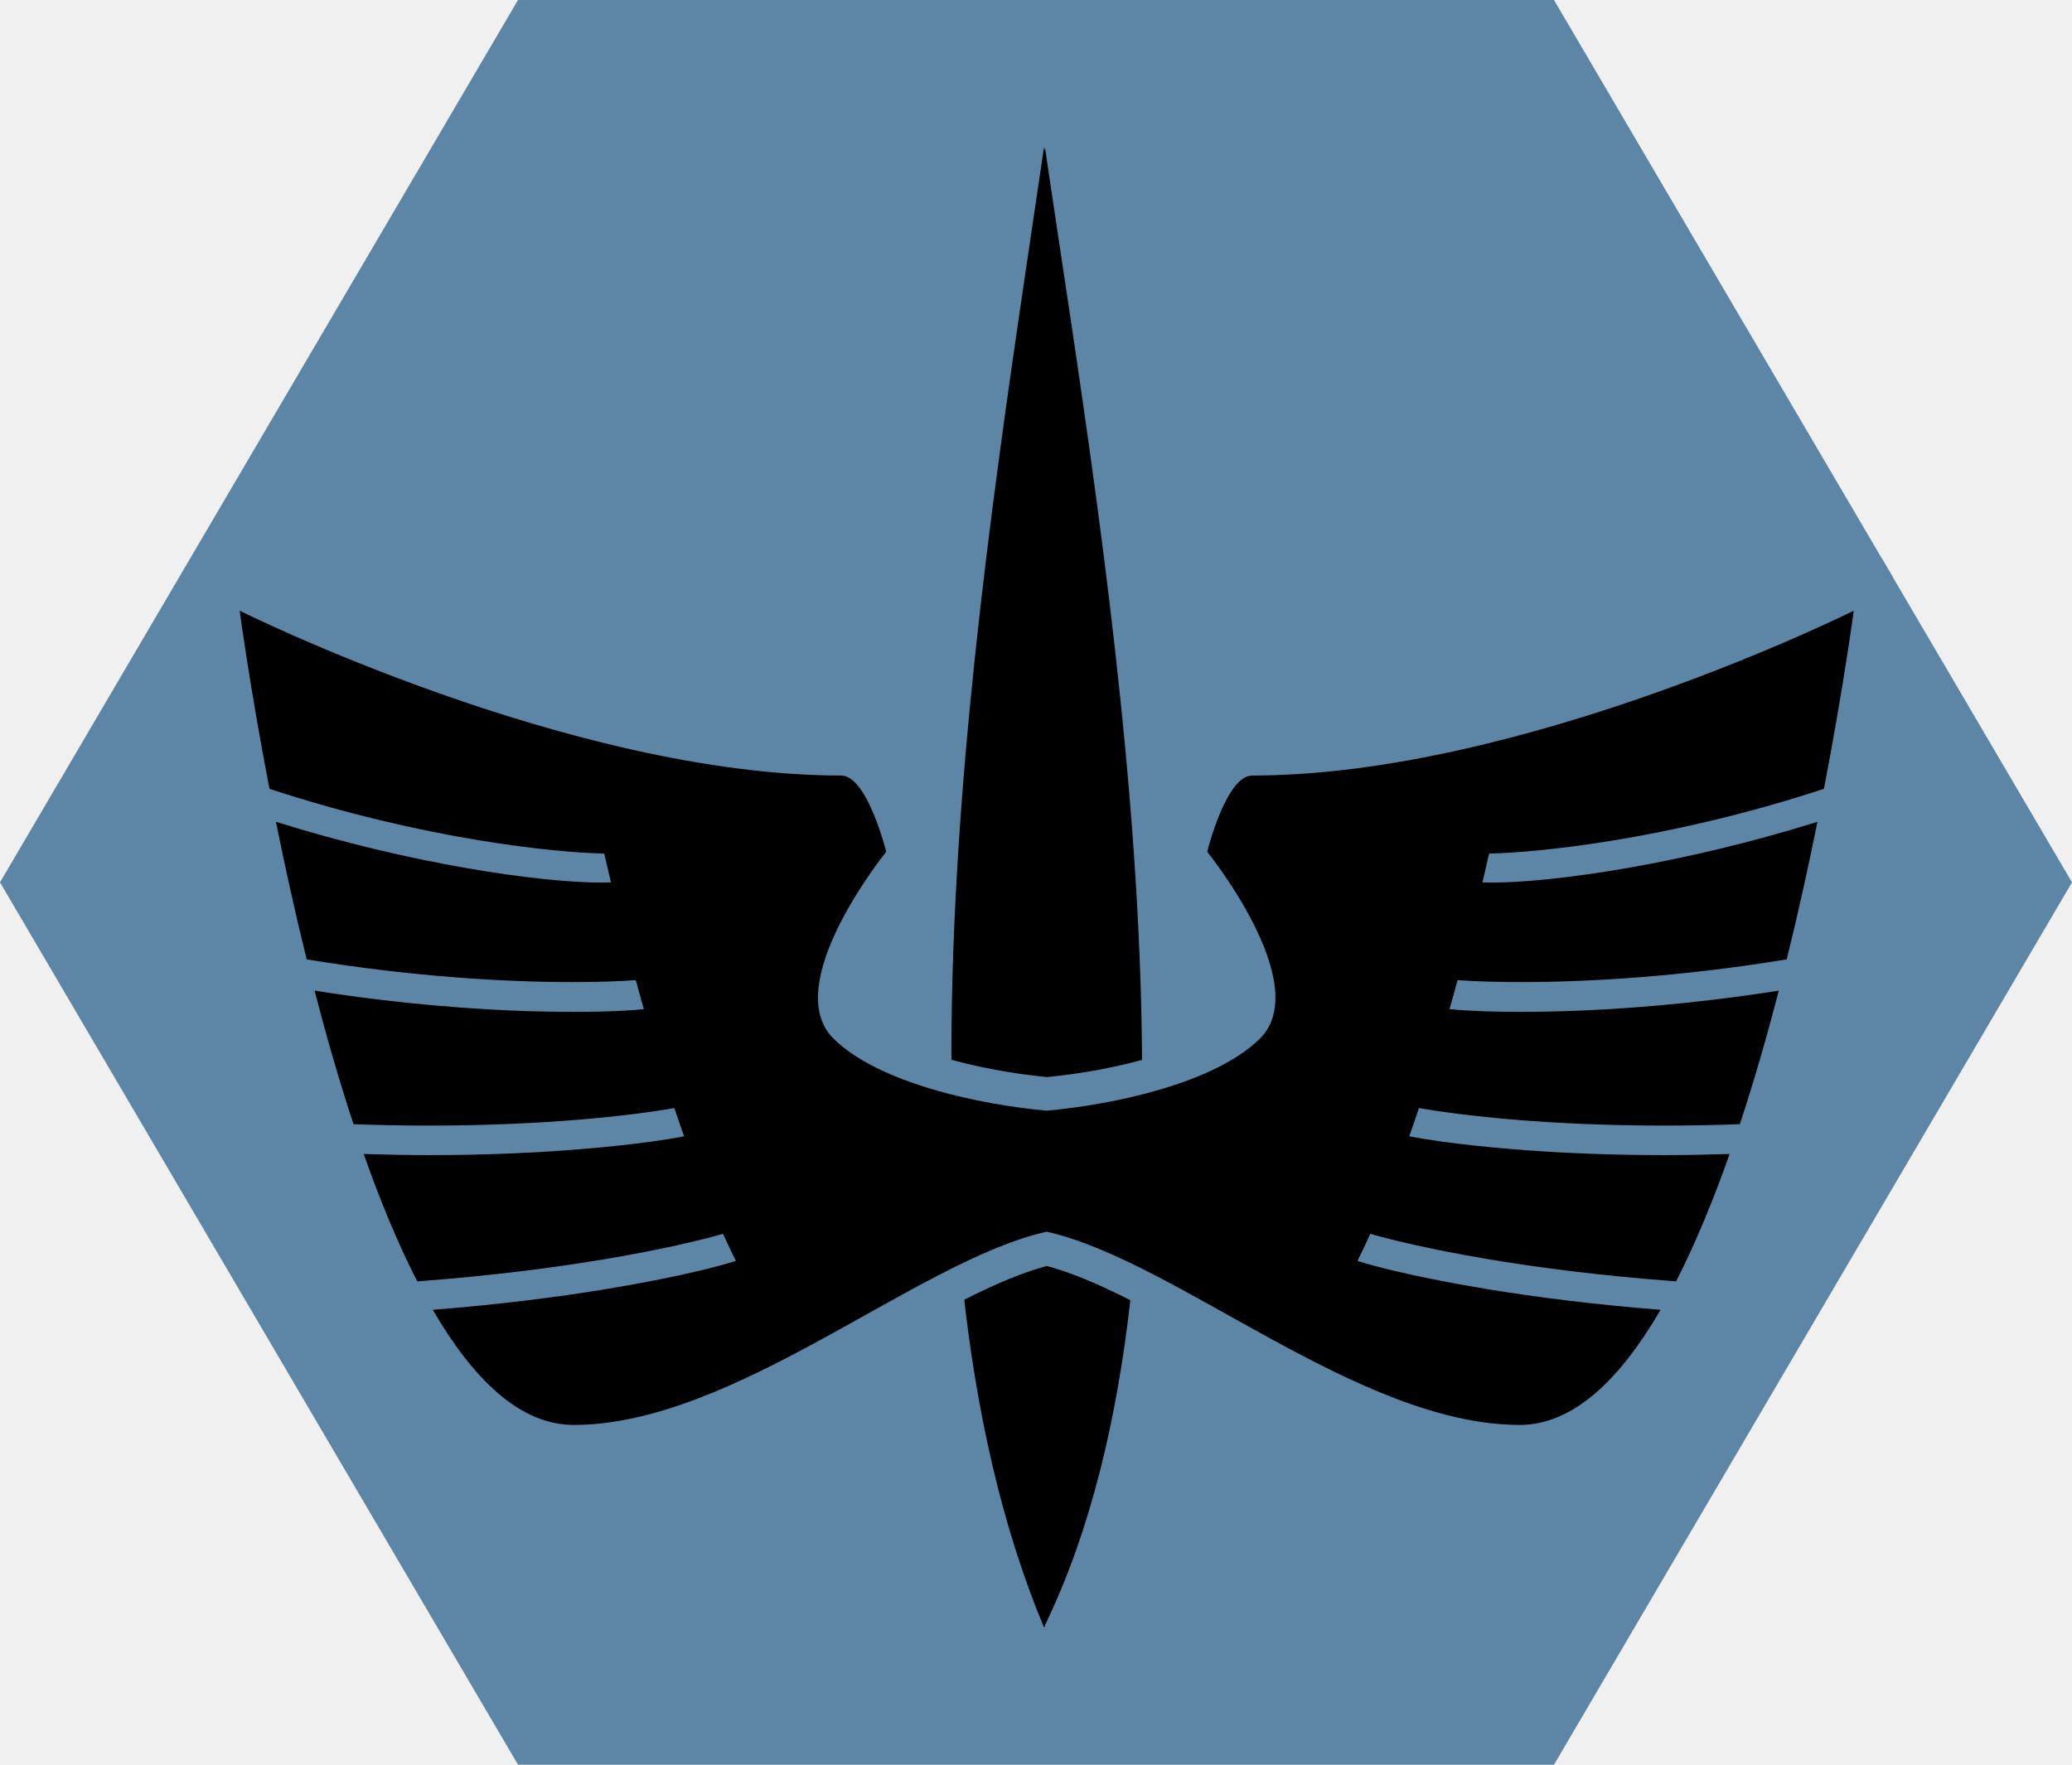
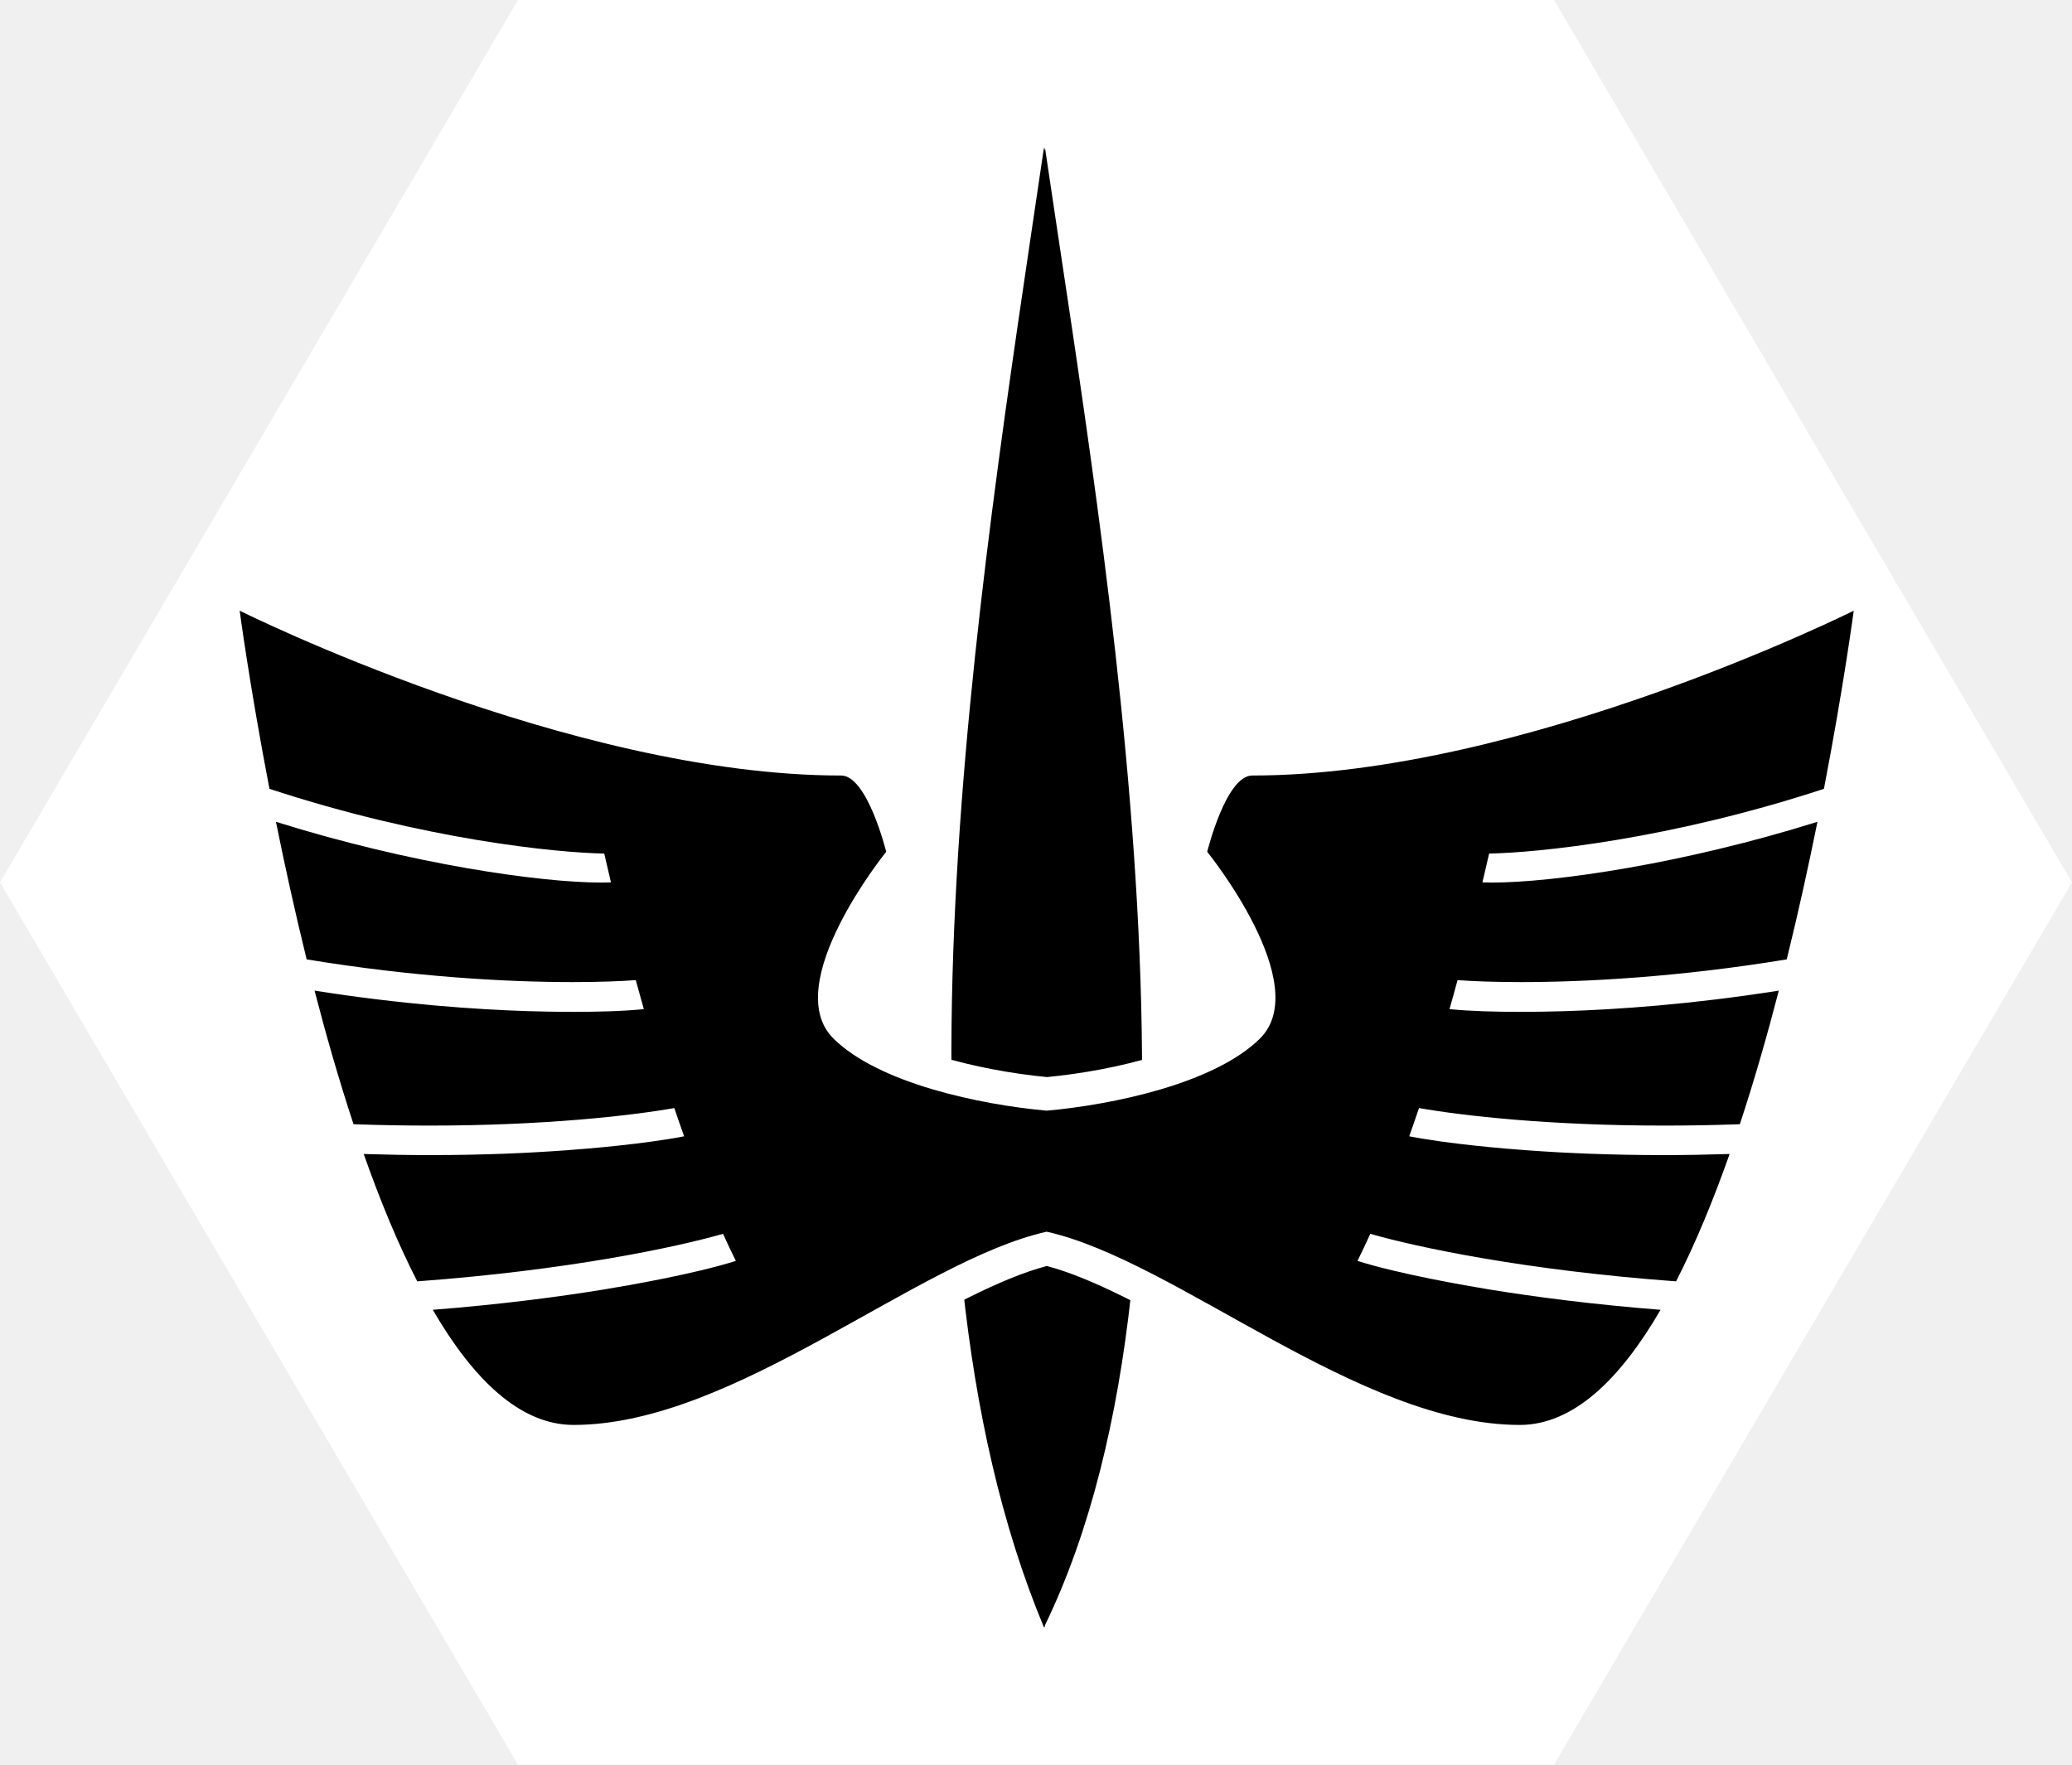
<svg xmlns="http://www.w3.org/2000/svg" xmlns:xlink="http://www.w3.org/1999/xlink" version="1.1" id="Layer_2" x="0px" y="0px" width="108px" height="92px" viewBox="952.75 731.75 108 92" enable-background="new 952.75 731.75 108 92" xml:space="preserve">
  <rect x="952.75" y="731.75" display="none" fill="#00D7FF" width="108" height="92" />
-   <polygon fill="#5D86A6" points="979.75,823.75 952.75,777.75 979.75,731.75 1033.75,731.75 1060.75,777.75 1033.75,823.75 " />
+   <polygon fill="#FFFFFF" points="979.75,823.75 952.75,777.75 979.75,731.75 1033.75,731.75 1060.75,777.75 1033.75,823.75 " />
  <g>
    <g>
      <g>
        <defs>
          <polygon id="SVGID_1_" points="979.75,823.75 952.75,777.75 979.75,731.75 1033.75,731.75 1060.75,777.75 1033.75,823.75           " />
        </defs>
        <clipPath id="SVGID_2_">
          <use xlink:href="#SVGID_1_" overflow="visible" />
        </clipPath>
        <path clip-path="url(#SVGID_2_)" d="M1007.217,816.481c9.533-19.7,3.274-54.801,0-77.038c0,0-0.011,0.064-0.025,0.159     c-0.017-0.095-0.027-0.159-0.027-0.159c-3.443,23.384-8.873,55.889,0,77.148c0,0,0.011-0.022,0.027-0.055     c0.015,0.031,0.025,0.055,0.025,0.055V816.481z" />
      </g>
    </g>
    <g>
      <g>
        <defs>
          <polygon id="SVGID_3_" points="979.75,823.75 952.75,777.75 979.75,731.75 1033.75,731.75 1060.75,777.75 1033.75,823.75           " />
        </defs>
        <clipPath id="SVGID_4_">
          <use xlink:href="#SVGID_3_" overflow="visible" />
        </clipPath>
        <g clip-path="url(#SVGID_4_)">
          <path d="M1031.969,806.906c-5.18,0-10.747-3.107-15.658-5.849c-3.287-1.836-6.397-3.57-9-4.202      c-2.604,0.632-5.714,2.366-9.003,4.202c-4.911,2.74-10.479,5.849-15.657,5.849c-2.898,0-5.627-2.167-8.108-6.44l-0.69-1.189      l0.029-0.002l-0.17-0.331c-0.975-1.901-1.929-4.172-2.836-6.747L970.453,791h0.009l-0.124-0.376      c-0.705-2.135-1.394-4.495-2.048-7.017l-0.333-1.284l0.006,0.001l-0.088-0.354c-0.559-2.26-1.1-4.686-1.607-7.208l-0.292-1.447      l0.007,0.003l-0.055-0.282c-1.031-5.37-1.555-9.295-1.561-9.334l-0.217-1.635l1.494,0.746c0.172,0.084,17.185,8.498,30.95,8.498      c1.867,0,2.865,3.247,3.208,4.644l0.103,0.413l-0.271,0.332c-1.326,1.64-4.687,6.738-2.805,8.59      c2.09,2.055,6.931,3.16,10.479,3.49c3.548-0.329,8.392-1.437,10.479-3.49c1.886-1.854-1.479-6.95-2.805-8.589l-0.27-0.333      l0.102-0.413c0.343-1.396,1.341-4.644,3.209-4.644c13.766,0,30.778-8.412,30.949-8.498l1.493-0.745l-0.216,1.634      c-0.006,0.039-0.527,3.965-1.561,9.335l-0.056,0.282l0.009-0.002l-0.293,1.445c-0.51,2.524-1.051,4.949-1.607,7.209      l-0.088,0.354h0.006l-0.332,1.285c-0.654,2.522-1.344,4.884-2.048,7.016l-0.124,0.375h0.009l-0.422,1.196      c-0.909,2.575-1.862,4.847-2.838,6.747l-0.169,0.331l0.031,0.002l-0.691,1.189      C1037.593,804.739,1034.865,806.906,1031.969,806.906z" />
-           <path fill="#5D86A6" d="M1049.373,763.588c0,0-0.513,3.878-1.553,9.286c-8.053,2.648-14.959,3.333-17.451,3.375      c-0.111,0.494-0.229,0.996-0.35,1.503c0.151,0.006,0.311,0.01,0.484,0.01c3.202,0,9.932-0.958,16.979-3.169      c-0.453,2.239-0.984,4.677-1.601,7.173c-5.637,0.927-10.499,1.184-13.851,1.184c-1.372,0-2.491-0.043-3.307-0.102      c-0.137,0.502-0.275,1.006-0.42,1.512c1.098,0.109,2.451,0.142,3.642,0.142c0.977,0,1.84-0.021,2.352-0.036      c2.754-0.085,6.625-0.354,11.171-1.071c-0.606,2.337-1.282,4.695-2.031,6.964c-1.384,0.051-2.705,0.072-3.961,0.072      c-5.976,0-10.466-0.512-12.763-0.914c-0.166,0.495-0.335,0.985-0.51,1.472c2.078,0.405,4.975,0.646,6.147,0.73      c1.896,0.14,4.308,0.251,7.136,0.251c1.079,0,2.225-0.021,3.418-0.058c-0.847,2.397-1.775,4.659-2.791,6.64      c-7.855-0.577-13.484-1.773-15.939-2.478c-0.218,0.481-0.44,0.953-0.667,1.411c2.178,0.688,5.596,1.279,6.923,1.498      c2.276,0.369,5.275,0.769,8.874,1.052c-2.104,3.625-4.55,6.002-7.339,6.002c-8.384,0-17.905-8.569-24.659-10.074      c-6.754,1.506-16.274,10.074-24.658,10.074c-2.791,0-5.234-2.377-7.34-6.002c3.599-0.283,6.598-0.684,8.872-1.052      c1.328-0.219,4.748-0.81,6.925-1.498c-0.228-0.458-0.448-0.93-0.668-1.411c-2.453,0.703-8.082,1.898-15.938,2.478      c-1.016-1.979-1.946-4.242-2.791-6.64c1.195,0.037,2.34,0.058,3.419,0.058c2.827,0,5.238-0.111,7.135-0.251      c1.172-0.086,4.07-0.325,6.147-0.73c-0.173-0.485-0.345-0.977-0.511-1.472c-2.295,0.402-6.785,0.914-12.761,0.914      c-1.256,0-2.58-0.021-3.96-0.072c-0.749-2.269-1.426-4.626-2.031-6.964c4.545,0.718,8.416,0.985,11.17,1.071      c0.512,0.016,1.375,0.036,2.352,0.036c1.189,0,2.544-0.031,3.641-0.142c-0.144-0.506-0.283-1.01-0.42-1.512      c-0.814,0.059-1.933,0.102-3.305,0.102c-3.352,0-8.214-0.257-13.85-1.184c-0.615-2.496-1.148-4.934-1.601-7.173      c7.046,2.211,13.774,3.169,16.978,3.169c0.174,0,0.333-0.004,0.484-0.01c-0.119-0.507-0.236-1.009-0.349-1.503      c-2.492-0.042-9.399-0.727-17.451-3.375c-1.04-5.408-1.552-9.286-1.552-9.286s17.205,8.593,31.35,8.593      c1.371,0,2.349,3.976,2.349,3.976s-5.607,6.926-2.739,9.747c2.375,2.337,7.657,3.439,11.105,3.75      c3.448-0.311,8.729-1.413,11.105-3.75c2.869-2.821-2.739-9.747-2.739-9.747s0.977-3.976,2.347-3.976      C1032.169,772.18,1049.373,763.588,1049.373,763.588 M963.057,760.542l0.434,3.271c0.02,0.148,0.459,3.45,1.35,8.231      l-0.023-0.007l0.414,2.053l0.021,0.109h0.001l0.146,0.73c0.443,2.195,0.911,4.319,1.394,6.326l-0.026-0.004l0.442,1.705      l0.083,0.334h0.005l0.137,0.53c0.578,2.228,1.184,4.33,1.804,6.268l-0.04-0.001l0.564,1.604l0.118,0.355h0.008l0.151,0.432      c0.793,2.25,1.623,4.271,2.472,6.026l-0.119,0.011l0.951,1.637l0.112,0.22l0.014-0.002l0.306,0.525      c2.652,4.564,5.639,6.88,8.877,6.88c5.412,0,11.088-3.167,16.095-5.962c3.143-1.755,6.12-3.415,8.564-4.062      c2.445,0.646,5.423,2.308,8.565,4.062c5.006,2.795,10.682,5.962,16.094,5.962c3.238,0,6.226-2.314,8.876-6.88l0.307-0.525      l0.014,0.002l0.108-0.212l0.956-1.645l-0.12-0.011c0.849-1.753,1.678-3.775,2.471-6.026l0.152-0.432h0.01l0.129-0.389      l0.553-1.571l-0.038,0.001c0.618-1.935,1.225-4.038,1.803-6.268l0.137-0.53h0.006l0.086-0.355l0.438-1.684l-0.025,0.005      c0.479-2.007,0.949-4.13,1.392-6.327l0.148-0.73h0.001l0.012-0.068l0.423-2.094l-0.023,0.008      c0.891-4.782,1.331-8.084,1.35-8.232l0.432-3.269l-2.986,1.491c-0.169,0.084-17.001,8.404-30.55,8.404      c-2.283,0-3.473,2.887-4.067,5.309l-0.203,0.827l0.54,0.666c1.884,2.336,3.992,6.328,2.871,7.431      c-1.788,1.758-6.207,2.883-9.854,3.231c-3.647-0.351-8.065-1.475-9.854-3.231c-0.711-0.701-0.099-3.75,2.873-7.432l0.536-0.666      l-0.201-0.826c-0.596-2.422-1.784-5.309-4.068-5.309c-13.566,0-30.38-8.319-30.548-8.404L963.057,760.542L963.057,760.542z" />
+           <path fill="#FFFFFF" d="M1049.373,763.588c0,0-0.513,3.878-1.553,9.286c-8.053,2.648-14.959,3.333-17.451,3.375      c-0.111,0.494-0.229,0.996-0.35,1.503c0.151,0.006,0.311,0.01,0.484,0.01c3.202,0,9.932-0.958,16.979-3.169      c-0.453,2.239-0.984,4.677-1.601,7.173c-5.637,0.927-10.499,1.184-13.851,1.184c-1.372,0-2.491-0.043-3.307-0.102      c-0.137,0.502-0.275,1.006-0.42,1.512c1.098,0.109,2.451,0.142,3.642,0.142c0.977,0,1.84-0.021,2.352-0.036      c2.754-0.085,6.625-0.354,11.171-1.071c-0.606,2.337-1.282,4.695-2.031,6.964c-1.384,0.051-2.705,0.072-3.961,0.072      c-5.976,0-10.466-0.512-12.763-0.914c-0.166,0.495-0.335,0.985-0.51,1.472c2.078,0.405,4.975,0.646,6.147,0.73      c1.896,0.14,4.308,0.251,7.136,0.251c1.079,0,2.225-0.021,3.418-0.058c-0.847,2.397-1.775,4.659-2.791,6.64      c-7.855-0.577-13.484-1.773-15.939-2.478c-0.218,0.481-0.44,0.953-0.667,1.411c2.178,0.688,5.596,1.279,6.923,1.498      c2.276,0.369,5.275,0.769,8.874,1.052c-2.104,3.625-4.55,6.002-7.339,6.002c-8.384,0-17.905-8.569-24.659-10.074      c-6.754,1.506-16.274,10.074-24.658,10.074c-2.791,0-5.234-2.377-7.34-6.002c3.599-0.283,6.598-0.684,8.872-1.052      c1.328-0.219,4.748-0.81,6.925-1.498c-0.228-0.458-0.448-0.93-0.668-1.411c-2.453,0.703-8.082,1.898-15.938,2.478      c-1.016-1.979-1.946-4.242-2.791-6.64c1.195,0.037,2.34,0.058,3.419,0.058c2.827,0,5.238-0.111,7.135-0.251      c1.172-0.086,4.07-0.325,6.147-0.73c-0.173-0.485-0.345-0.977-0.511-1.472c-2.295,0.402-6.785,0.914-12.761,0.914      c-1.256,0-2.58-0.021-3.96-0.072c-0.749-2.269-1.426-4.626-2.031-6.964c4.545,0.718,8.416,0.985,11.17,1.071      c0.512,0.016,1.375,0.036,2.352,0.036c1.189,0,2.544-0.031,3.641-0.142c-0.144-0.506-0.283-1.01-0.42-1.512      c-0.814,0.059-1.933,0.102-3.305,0.102c-3.352,0-8.214-0.257-13.85-1.184c-0.615-2.496-1.148-4.934-1.601-7.173      c7.046,2.211,13.774,3.169,16.978,3.169c0.174,0,0.333-0.004,0.484-0.01c-0.119-0.507-0.236-1.009-0.349-1.503      c-2.492-0.042-9.399-0.727-17.451-3.375c-1.04-5.408-1.552-9.286-1.552-9.286s17.205,8.593,31.35,8.593      c1.371,0,2.349,3.976,2.349,3.976s-5.607,6.926-2.739,9.747c2.375,2.337,7.657,3.439,11.105,3.75      c3.448-0.311,8.729-1.413,11.105-3.75c2.869-2.821-2.739-9.747-2.739-9.747s0.977-3.976,2.347-3.976      C1032.169,772.18,1049.373,763.588,1049.373,763.588 M963.057,760.542l0.434,3.271c0.02,0.148,0.459,3.45,1.35,8.231      l-0.023-0.007l0.414,2.053l0.021,0.109h0.001l0.146,0.73c0.443,2.195,0.911,4.319,1.394,6.326l-0.026-0.004l0.442,1.705      l0.083,0.334h0.005l0.137,0.53c0.578,2.228,1.184,4.33,1.804,6.268l-0.04-0.001l0.564,1.604l0.118,0.355h0.008l0.151,0.432      c0.793,2.25,1.623,4.271,2.472,6.026l-0.119,0.011l0.951,1.637l0.112,0.22l0.014-0.002l0.306,0.525      c2.652,4.564,5.639,6.88,8.877,6.88c5.412,0,11.088-3.167,16.095-5.962c3.143-1.755,6.12-3.415,8.564-4.062      c2.445,0.646,5.423,2.308,8.565,4.062c5.006,2.795,10.682,5.962,16.094,5.962c3.238,0,6.226-2.314,8.876-6.88l0.307-0.525      l0.014,0.002l0.108-0.212l0.956-1.645l-0.12-0.011c0.849-1.753,1.678-3.775,2.471-6.026l0.152-0.432h0.01l0.129-0.389      l0.553-1.571l-0.038,0.001c0.618-1.935,1.225-4.038,1.803-6.268l0.137-0.53h0.006l0.086-0.355l0.438-1.684l-0.025,0.005      c0.479-2.007,0.949-4.13,1.392-6.327l0.148-0.73h0.001l0.012-0.068l0.423-2.094l-0.023,0.008      c0.891-4.782,1.331-8.084,1.35-8.232l0.432-3.269l-2.986,1.491c-0.169,0.084-17.001,8.404-30.55,8.404      c-2.283,0-3.473,2.887-4.067,5.309l-0.203,0.827l0.54,0.666c1.884,2.336,3.992,6.328,2.871,7.431      c-1.788,1.758-6.207,2.883-9.854,3.231c-3.647-0.351-8.065-1.475-9.854-3.231c-0.711-0.701-0.099-3.75,2.873-7.432l0.536-0.666      l-0.201-0.826c-0.596-2.422-1.784-5.309-4.068-5.309c-13.566,0-30.38-8.319-30.548-8.404L963.057,760.542L963.057,760.542z" />
        </g>
      </g>
    </g>
  </g>
</svg>
